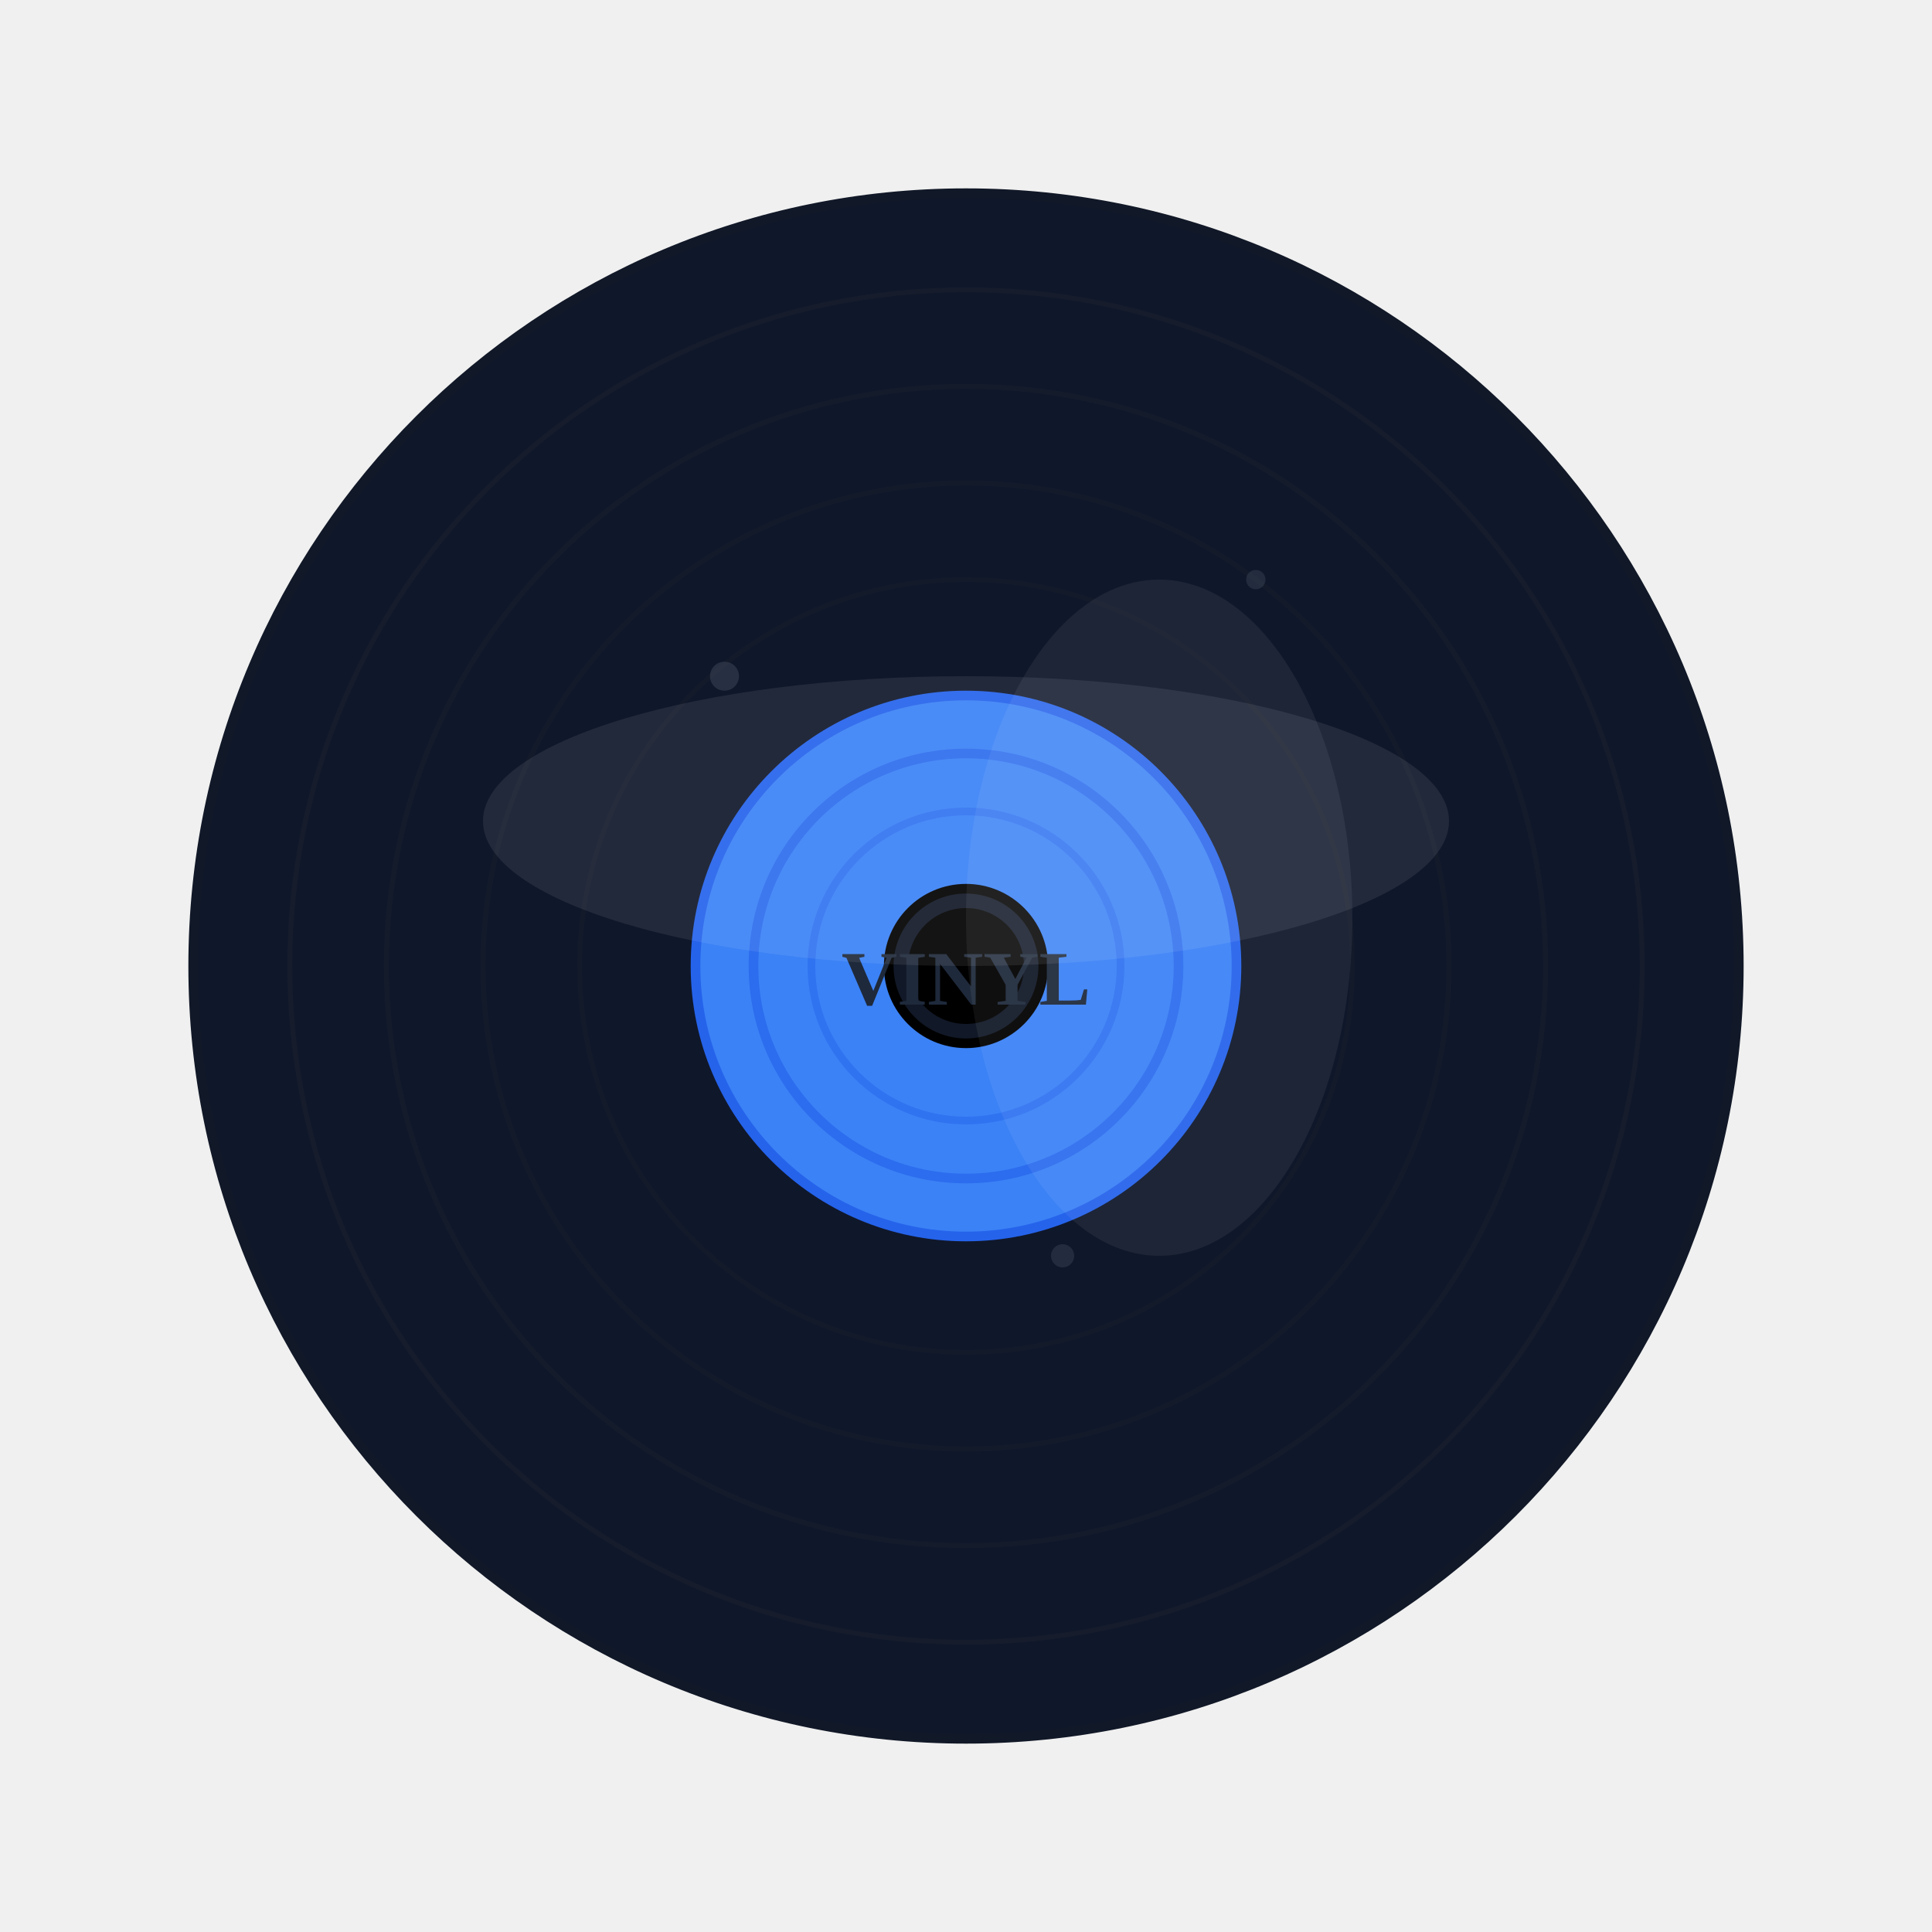
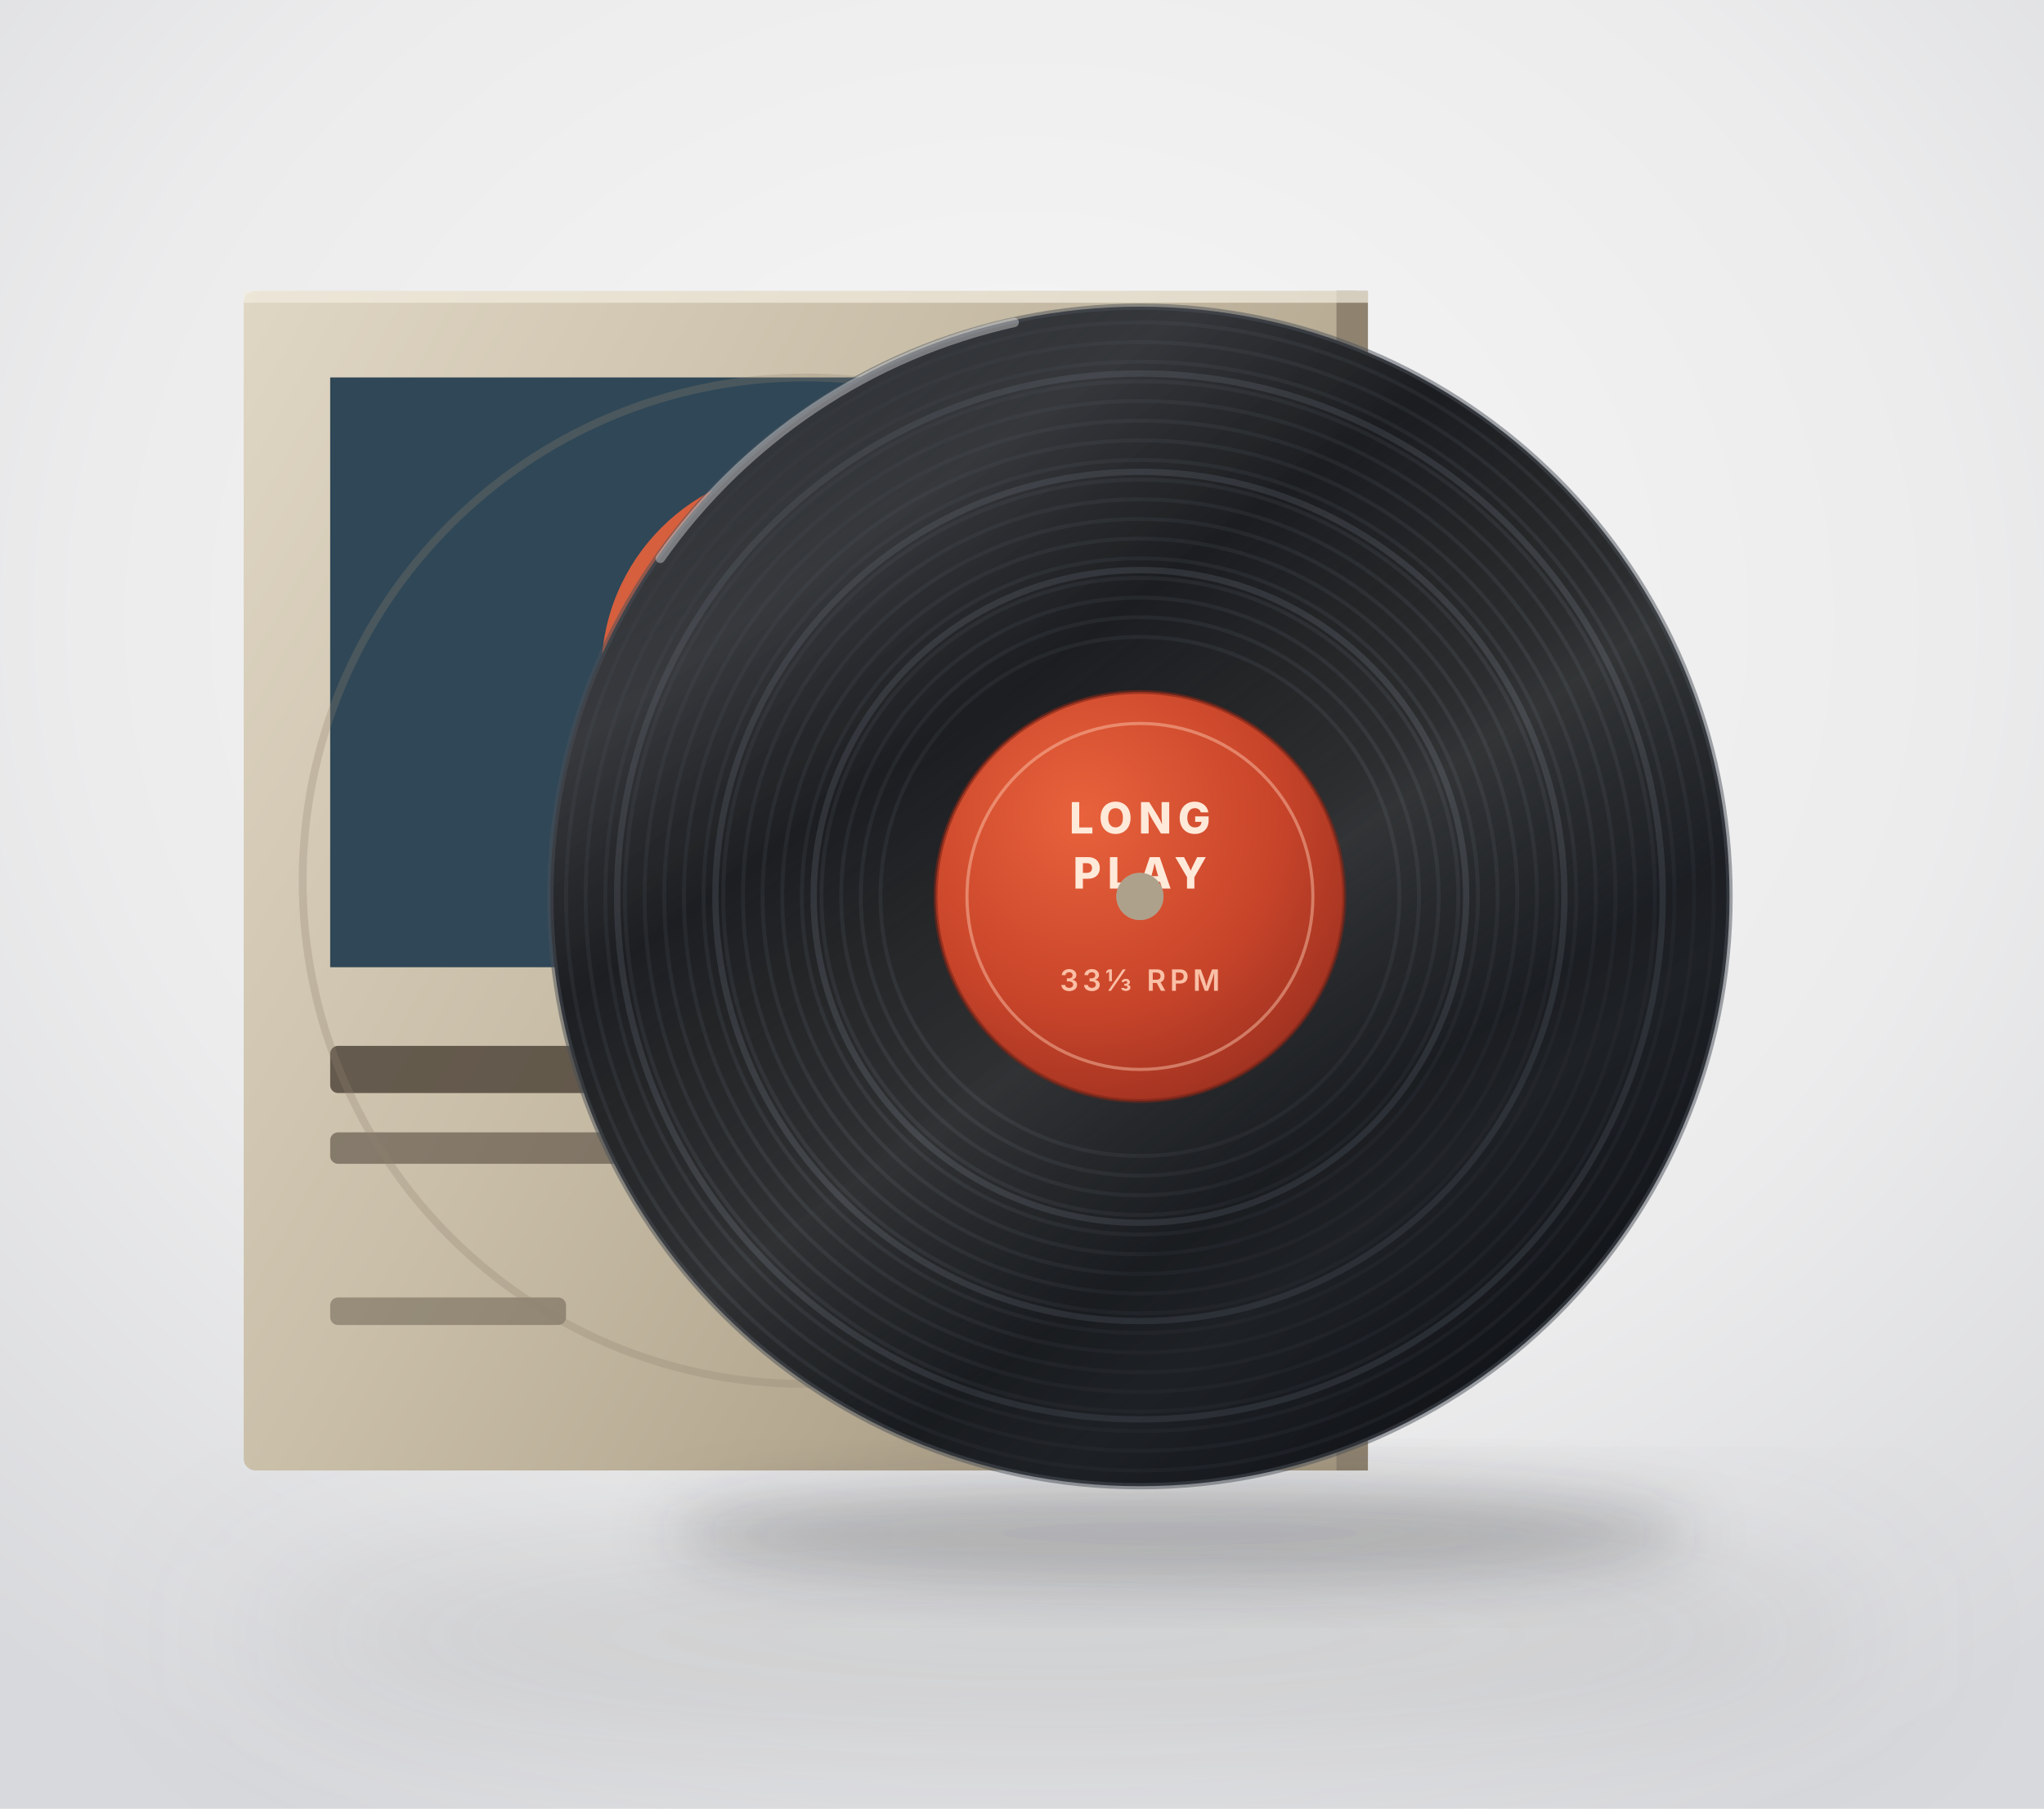
- <svg xmlns="http://www.w3.org/2000/svg" viewBox="0 0 200 200" preserveAspectRatio="xMidYMid meet">
+ <svg xmlns="http://www.w3.org/2000/svg" viewBox="0 0 520 460" preserveAspectRatio="xMidYMid meet">
  <defs>
-     <style>
-       .vinyl-main { fill: #0f172a; stroke: #111827; stroke-width: 1; }
-       .vinyl-label { fill: #3b82f6; stroke: #2563eb; stroke-width: 1; }
-     </style>
+     <radialGradient id="backdrop" cx="50%" cy="34%" r="76%">
+       <stop offset="0%" stop-color="#f7f7f8" />
+       <stop offset="60%" stop-color="#ececed" />
+       <stop offset="100%" stop-color="#d8d9dc" />
+     </radialGradient>
+     <linearGradient id="vinyl" x1="10%" y1="0%" x2="90%" y2="100%">
+       <stop offset="0%" stop-color="#2a2d33" />
+       <stop offset="26%" stop-color="#131519" />
+       <stop offset="52%" stop-color="#080a0c" />
+       <stop offset="76%" stop-color="#1a1d22" />
+       <stop offset="100%" stop-color="#0b0d10" />
+     </linearGradient>
+     <linearGradient id="discSheen" x1="0%" y1="0%" x2="70%" y2="100%">
+       <stop offset="0%" stop-color="#ffffff" stop-opacity="0" />
+       <stop offset="26%" stop-color="#ffffff" stop-opacity="0.13" />
+       <stop offset="40%" stop-color="#ffffff" stop-opacity="0.05" />
+       <stop offset="62%" stop-color="#ffffff" stop-opacity="0.16" />
+       <stop offset="78%" stop-color="#ffffff" stop-opacity="0.02" />
+       <stop offset="100%" stop-color="#ffffff" stop-opacity="0" />
+     </linearGradient>
+     <linearGradient id="sleeve" x1="0%" y1="0%" x2="100%" y2="60%">
+       <stop offset="0%" stop-color="#dfd6c4" />
+       <stop offset="45%" stop-color="#cabfa9" />
+       <stop offset="100%" stop-color="#a89b83" />
+     </linearGradient>
+     <radialGradient id="label" cx="36%" cy="30%" r="78%">
+       <stop offset="0%" stop-color="#e8623c" />
+       <stop offset="60%" stop-color="#c9452a" />
+       <stop offset="100%" stop-color="#9c3020" />
+     </radialGradient>
+     <filter id="softShadow" x="-50%" y="-50%" width="200%" height="200%">
+       <feGaussianBlur stdDeviation="8" />
+     </filter>
+     <filter id="ambientBlur" x="-50%" y="-50%" width="200%" height="200%">
+       <feGaussianBlur stdDeviation="22" />
+     </filter>
+     <clipPath id="discClip">
+       <circle cx="290" cy="228" r="150" />
+     </clipPath>
  </defs>
-   <circle cx="100" cy="100" r="80" class="vinyl-main" />
-   <circle cx="100" cy="100" r="70" fill="none" stroke="#1a202c" stroke-width="0.5" opacity="0.6" />
-   <circle cx="100" cy="100" r="60" fill="none" stroke="#1a202c" stroke-width="0.5" opacity="0.5" />
-   <circle cx="100" cy="100" r="50" fill="none" stroke="#1a202c" stroke-width="0.5" opacity="0.4" />
-   <circle cx="100" cy="100" r="40" fill="none" stroke="#1a202c" stroke-width="0.5" opacity="0.3" />
-   <circle cx="100" cy="100" r="28" class="vinyl-label" />
-   <circle cx="100" cy="100" r="22" fill="none" stroke="#2563eb" stroke-width="1" opacity="0.7" />
-   <circle cx="100" cy="100" r="16" fill="none" stroke="#2563eb" stroke-width="0.8" opacity="0.5" />
-   <circle cx="100" cy="100" r="8" fill="#111827" stroke="#000" stroke-width="1" />
-   <circle cx="100" cy="100" r="6" fill="#000" />
-   <text x="100" y="104" font-size="8" fill="#1e293b" text-anchor="middle" font-weight="bold">VINYL</text>
-   <ellipse cx="100" cy="85" rx="50" ry="15" fill="white" opacity="0.08" />
-   <ellipse cx="120" cy="95" rx="20" ry="35" fill="white" opacity="0.06" />
-   <circle cx="75" cy="70" r="1.5" fill="#374151" opacity="0.6" />
-   <circle cx="130" cy="60" r="1" fill="#374151" opacity="0.5" />
-   <circle cx="110" cy="130" r="1.2" fill="#374151" opacity="0.5" />
+   <rect width="520" height="460" fill="url(#backdrop)" />
+   <ellipse cx="270" cy="416" rx="212" ry="24" fill="#2b2d33" opacity="0.14" filter="url(#ambientBlur)" />
+   <g>
+     <rect x="62" y="74" width="286" height="300" rx="3" fill="url(#sleeve)" />
+     <rect x="340" y="74" width="8" height="300" fill="#8f8370" />
+     <rect x="84" y="96" width="242" height="150" fill="#2f4756" />
+     <circle cx="205" cy="171" r="52" fill="#e8623c" opacity="0.9" />
+     <circle cx="205" cy="171" r="34" fill="#2f4756" />
+     <rect x="84" y="266" width="150" height="12" rx="2" fill="#4a4034" opacity="0.8" />
+     <rect x="84" y="288" width="104" height="8" rx="2" fill="#4a4034" opacity="0.55" />
+     <rect x="84" y="330" width="60" height="7" rx="2" fill="#4a4034" opacity="0.4" />
+     <circle cx="205" cy="224" r="128" fill="none" stroke="#8f8370" stroke-width="2" opacity="0.28" />
+     <rect x="62" y="74" width="286" height="3" fill="#f2ece0" opacity="0.7" />
+   </g>
+   <g>
+     <ellipse cx="300" cy="390" rx="130" ry="12" fill="#1c1e24" opacity="0.26" filter="url(#softShadow)" />
+     <circle cx="290" cy="228" r="150" fill="url(#vinyl)" />
+     <g clip-path="url(#discClip)">
+       <g fill="none" stroke="#22262c" stroke-width="1" opacity="0.55">
+         <circle cx="290" cy="228" r="146" />
+         <circle cx="290" cy="228" r="141" />
+         <circle cx="290" cy="228" r="136" />
+         <circle cx="290" cy="228" r="131" />
+         <circle cx="290" cy="228" r="126" />
+         <circle cx="290" cy="228" r="121" />
+         <circle cx="290" cy="228" r="116" />
+         <circle cx="290" cy="228" r="111" />
+         <circle cx="290" cy="228" r="106" />
+         <circle cx="290" cy="228" r="101" />
+         <circle cx="290" cy="228" r="96" />
+         <circle cx="290" cy="228" r="91" />
+         <circle cx="290" cy="228" r="86" />
+         <circle cx="290" cy="228" r="81" />
+         <circle cx="290" cy="228" r="76" />
+         <circle cx="290" cy="228" r="71" />
+         <circle cx="290" cy="228" r="66" />
+       </g>
+       <g fill="none" stroke="#3a3f47" stroke-width="1.6" opacity="0.5">
+         <circle cx="290" cy="228" r="133" />
+         <circle cx="290" cy="228" r="108" />
+         <circle cx="290" cy="228" r="83" />
+       </g>
+       <rect x="140" y="78" width="300" height="300" fill="url(#discSheen)" />
+     </g>
+     <circle cx="290" cy="228" r="52" fill="url(#label)" />
+     <circle cx="290" cy="228" r="52" fill="none" stroke="#7d2417" stroke-width="1" opacity="0.6" />
+     <text x="290" y="212" text-anchor="middle" font-family="system-ui,-apple-system,sans-serif" font-size="11" font-weight="800" letter-spacing="1.6" fill="#ffe9d9">LONG</text>
+     <text x="290" y="226" text-anchor="middle" font-family="system-ui,-apple-system,sans-serif" font-size="11" font-weight="800" letter-spacing="1.6" fill="#ffe9d9">PLAY</text>
+     <text x="290" y="252" text-anchor="middle" font-family="system-ui,-apple-system,sans-serif" font-size="7.5" font-weight="600" letter-spacing="1" fill="#ffcdb4" opacity="0.9">33⅓ RPM</text>
+     <circle cx="290" cy="228" r="44" fill="none" stroke="#ffcdb4" stroke-width="0.8" opacity="0.45" />
+     <circle cx="290" cy="228" r="6" fill="#cabfa9" />
+     <circle cx="290" cy="228" r="6" fill="#8f8370" opacity="0.5" />
+     <circle cx="290" cy="228" r="150" fill="none" stroke="#4a5058" stroke-width="1.6" opacity="0.5" />
+     <path d="M 168 142 A 150 150 0 0 1 258 82" fill="none" stroke="#ffffff" stroke-width="2.4" opacity="0.35" stroke-linecap="round" />
+   </g>
</svg>
